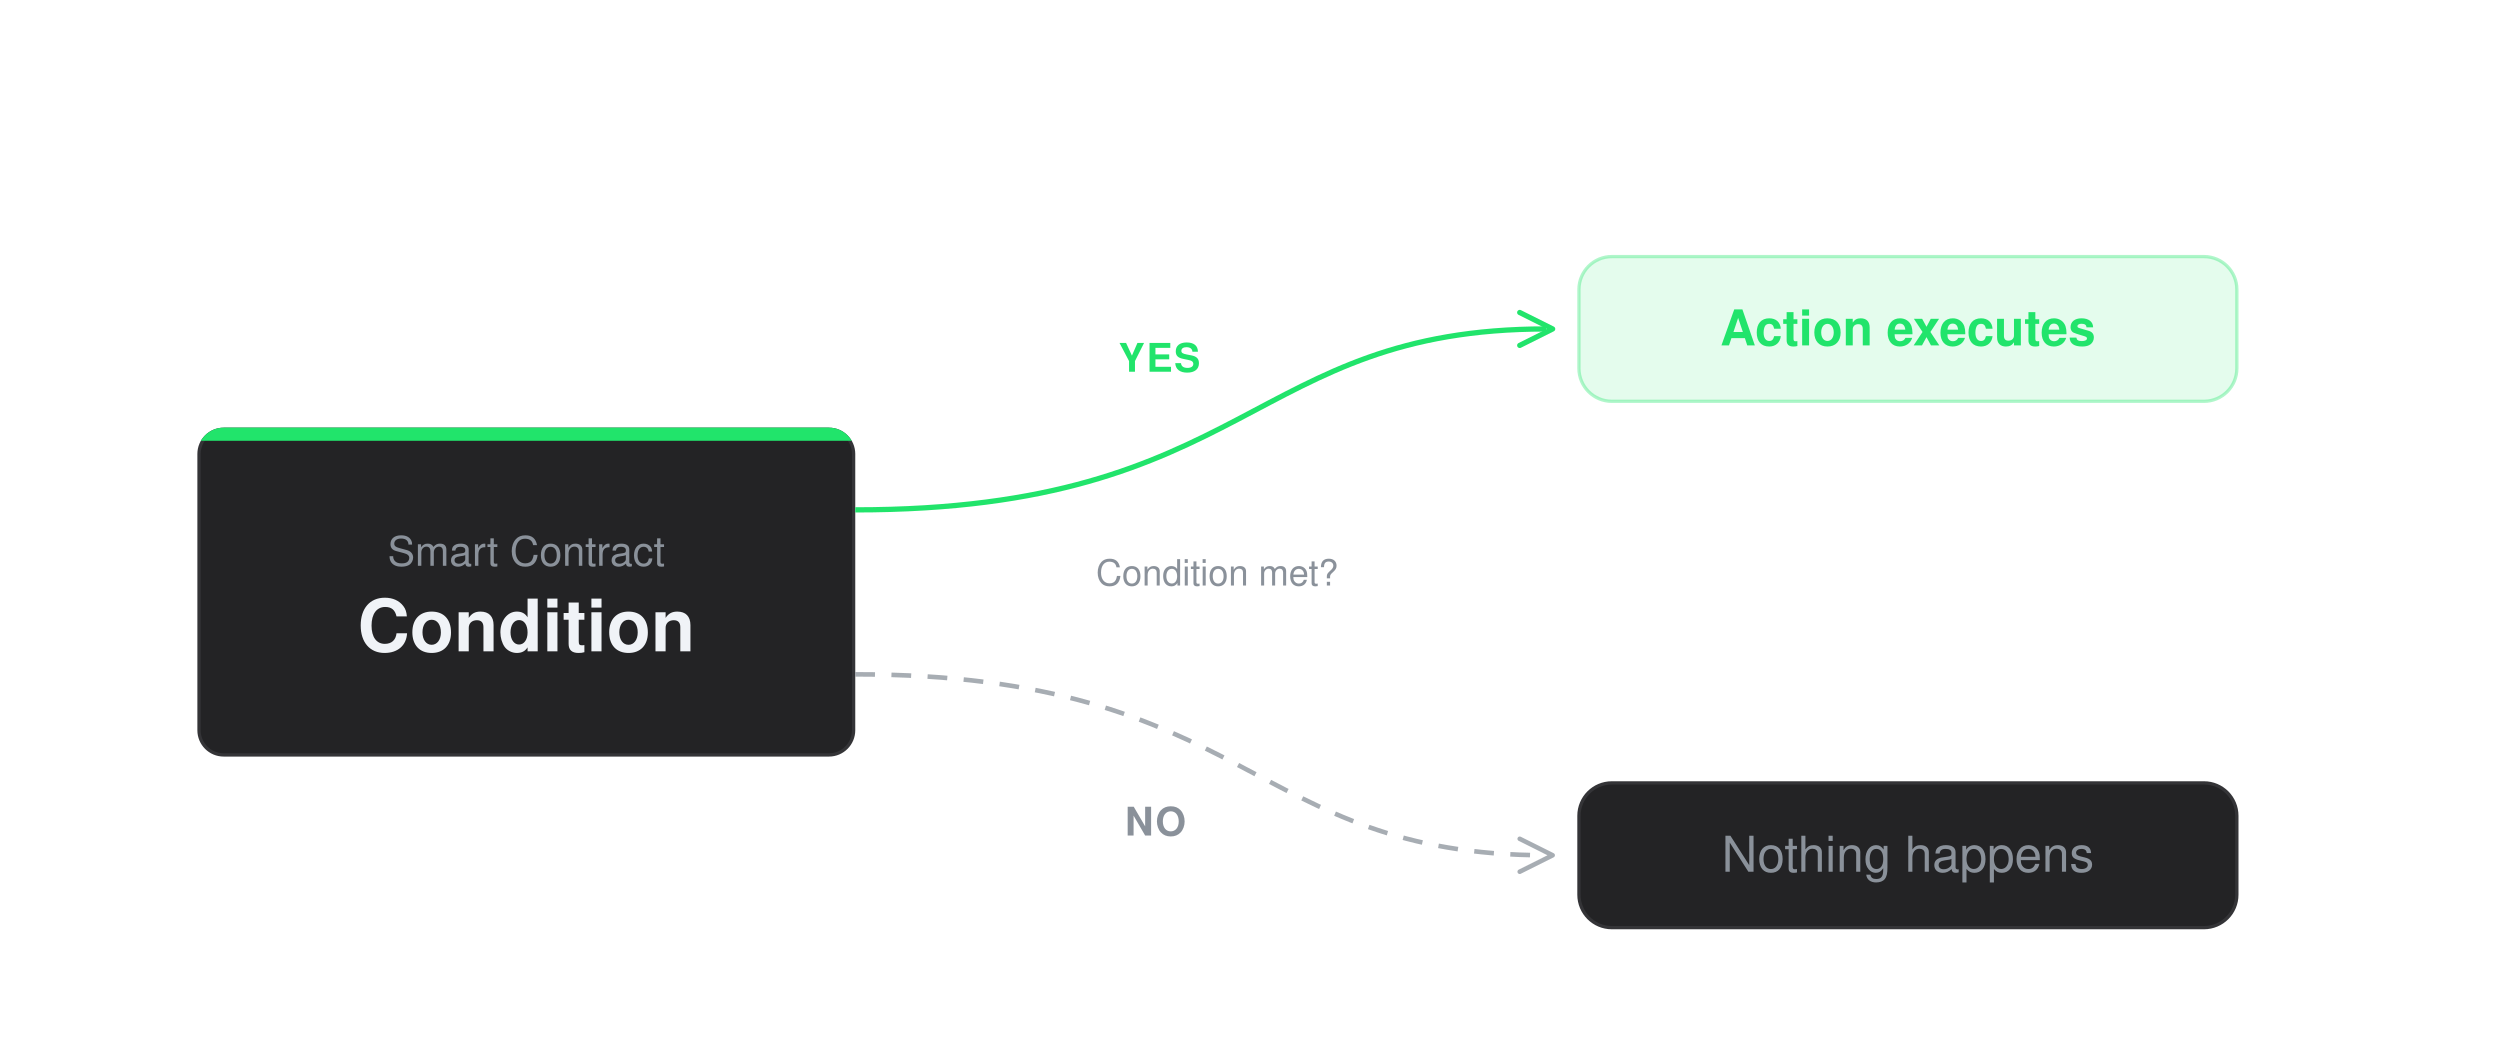
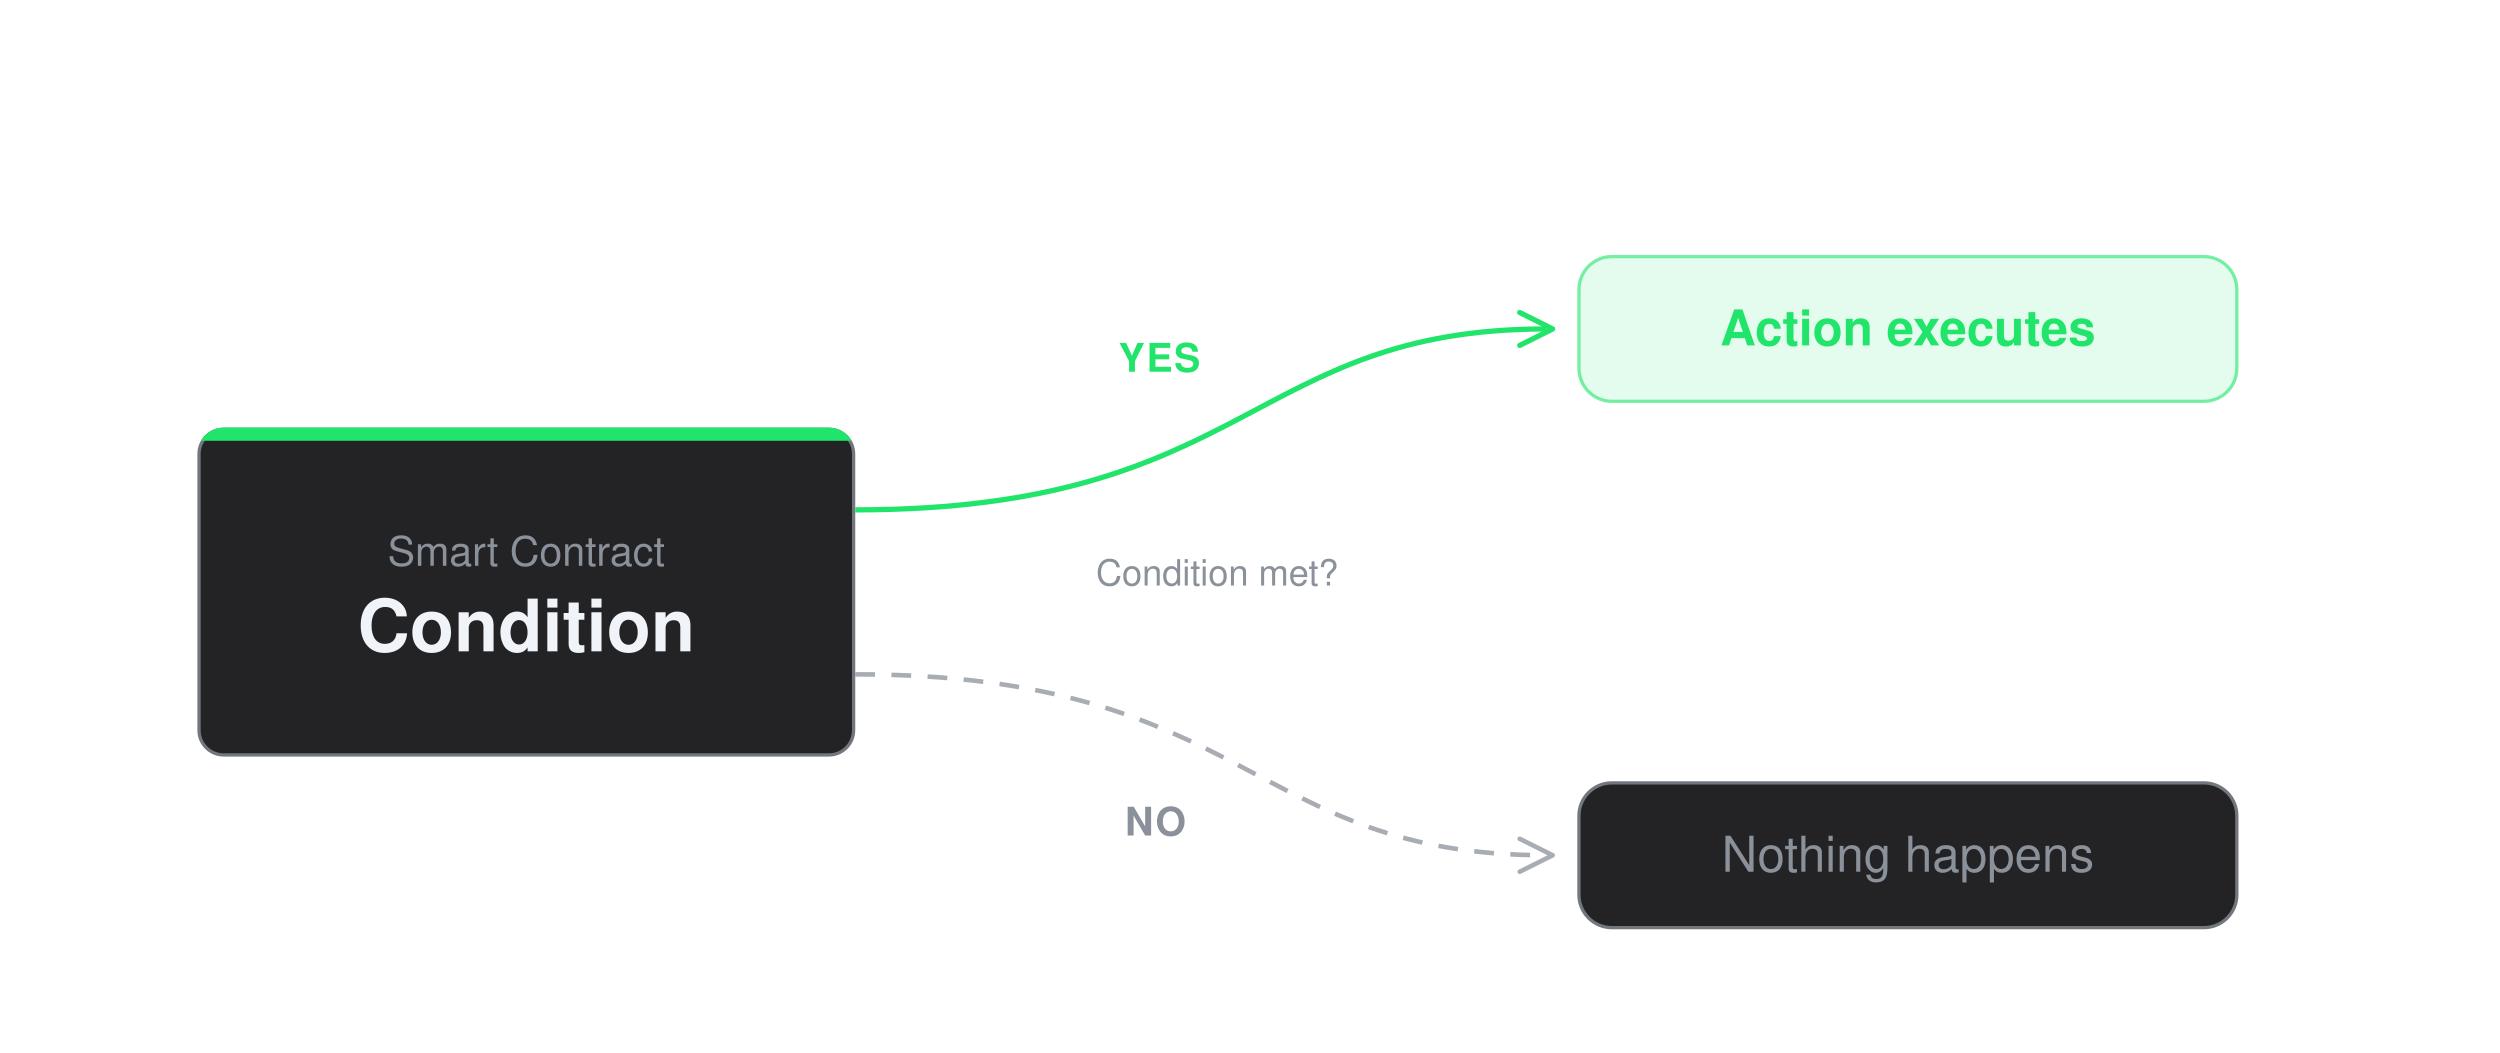
<svg xmlns="http://www.w3.org/2000/svg" viewBox="0 0 760 320" width="760" height="320" font-family="-apple-system,BlinkMacSystemFont,'Helvetica Neue',Helvetica,Arial,sans-serif">
  <defs>
    <clipPath id="scCardClip">
      <rect x="60" y="130" width="200" height="100" rx="8" />
    </clipPath>
  </defs>
-   <rect x="60.5" y="130.5" width="199" height="99" rx="7.5" fill="#232325" stroke="#343437" stroke-width="1" />
+   <rect x="60.5" y="130.5" width="199" height="99" rx="7.5" fill="#232325" stroke="#72777E" stroke-width="1" />
  <rect x="60" y="130" width="200" height="4" fill="#21E46B" clip-path="url(#scCardClip)" />
  <text x="160" y="172" text-anchor="middle" font-size="12.5" fill="#8A919A">Smart Contract</text>
  <text x="160" y="198" text-anchor="middle" font-size="22" font-weight="700" fill="#F0F3F7">Condition</text>
  <path d="M260 155 C 380 155, 380 100, 470 100" stroke="#21E46B" stroke-width="1.6" fill="none" />
  <path d="M462 95 L472 100 L462 105" stroke="#21E46B" stroke-width="1.6" fill="none" stroke-linecap="round" stroke-linejoin="round" />
  <g opacity="0.75">
    <path d="M260 205 C 380 205, 380 260, 470 260" stroke="#8A919A" stroke-width="1.4" fill="none" stroke-dasharray="6 5" />
    <path d="M462 255 L472 260 L462 265" stroke="#8A919A" stroke-width="1.4" fill="none" stroke-linecap="round" stroke-linejoin="round" />
  </g>
  <text x="370" y="178" text-anchor="middle" font-size="11" fill="#8A919A">Condition met?</text>
  <text x="340" y="113" font-size="12" font-weight="700" letter-spacing="0.5" fill="#21E46B">YES</text>
  <text x="342" y="254" font-size="12" font-weight="700" letter-spacing="0.5" fill="#8A919A">NO</text>
-   <rect x="480" y="78" width="200" height="44" rx="10" fill="#21E46B" fill-opacity="0.12" stroke="#21E46B" stroke-opacity="0.35" stroke-width="1" />
+   <rect x="480" y="78" width="200" height="44" rx="10" fill="#21E46B" fill-opacity="0.12" stroke="#21E46B" stroke-opacity="0.6" stroke-width="1" />
  <text x="580" y="105" text-anchor="middle" font-size="15" font-weight="700" fill="#21E46B">Action executes</text>
-   <rect x="480" y="238" width="200" height="44" rx="10" fill="#232325" stroke="#343437" stroke-width="1" />
+   <rect x="480" y="238" width="200" height="44" rx="10" fill="#232325" stroke="#72777E" stroke-width="1" />
  <text x="580" y="265" text-anchor="middle" font-size="15" font-weight="500" fill="#8A919A">Nothing happens</text>
</svg>
